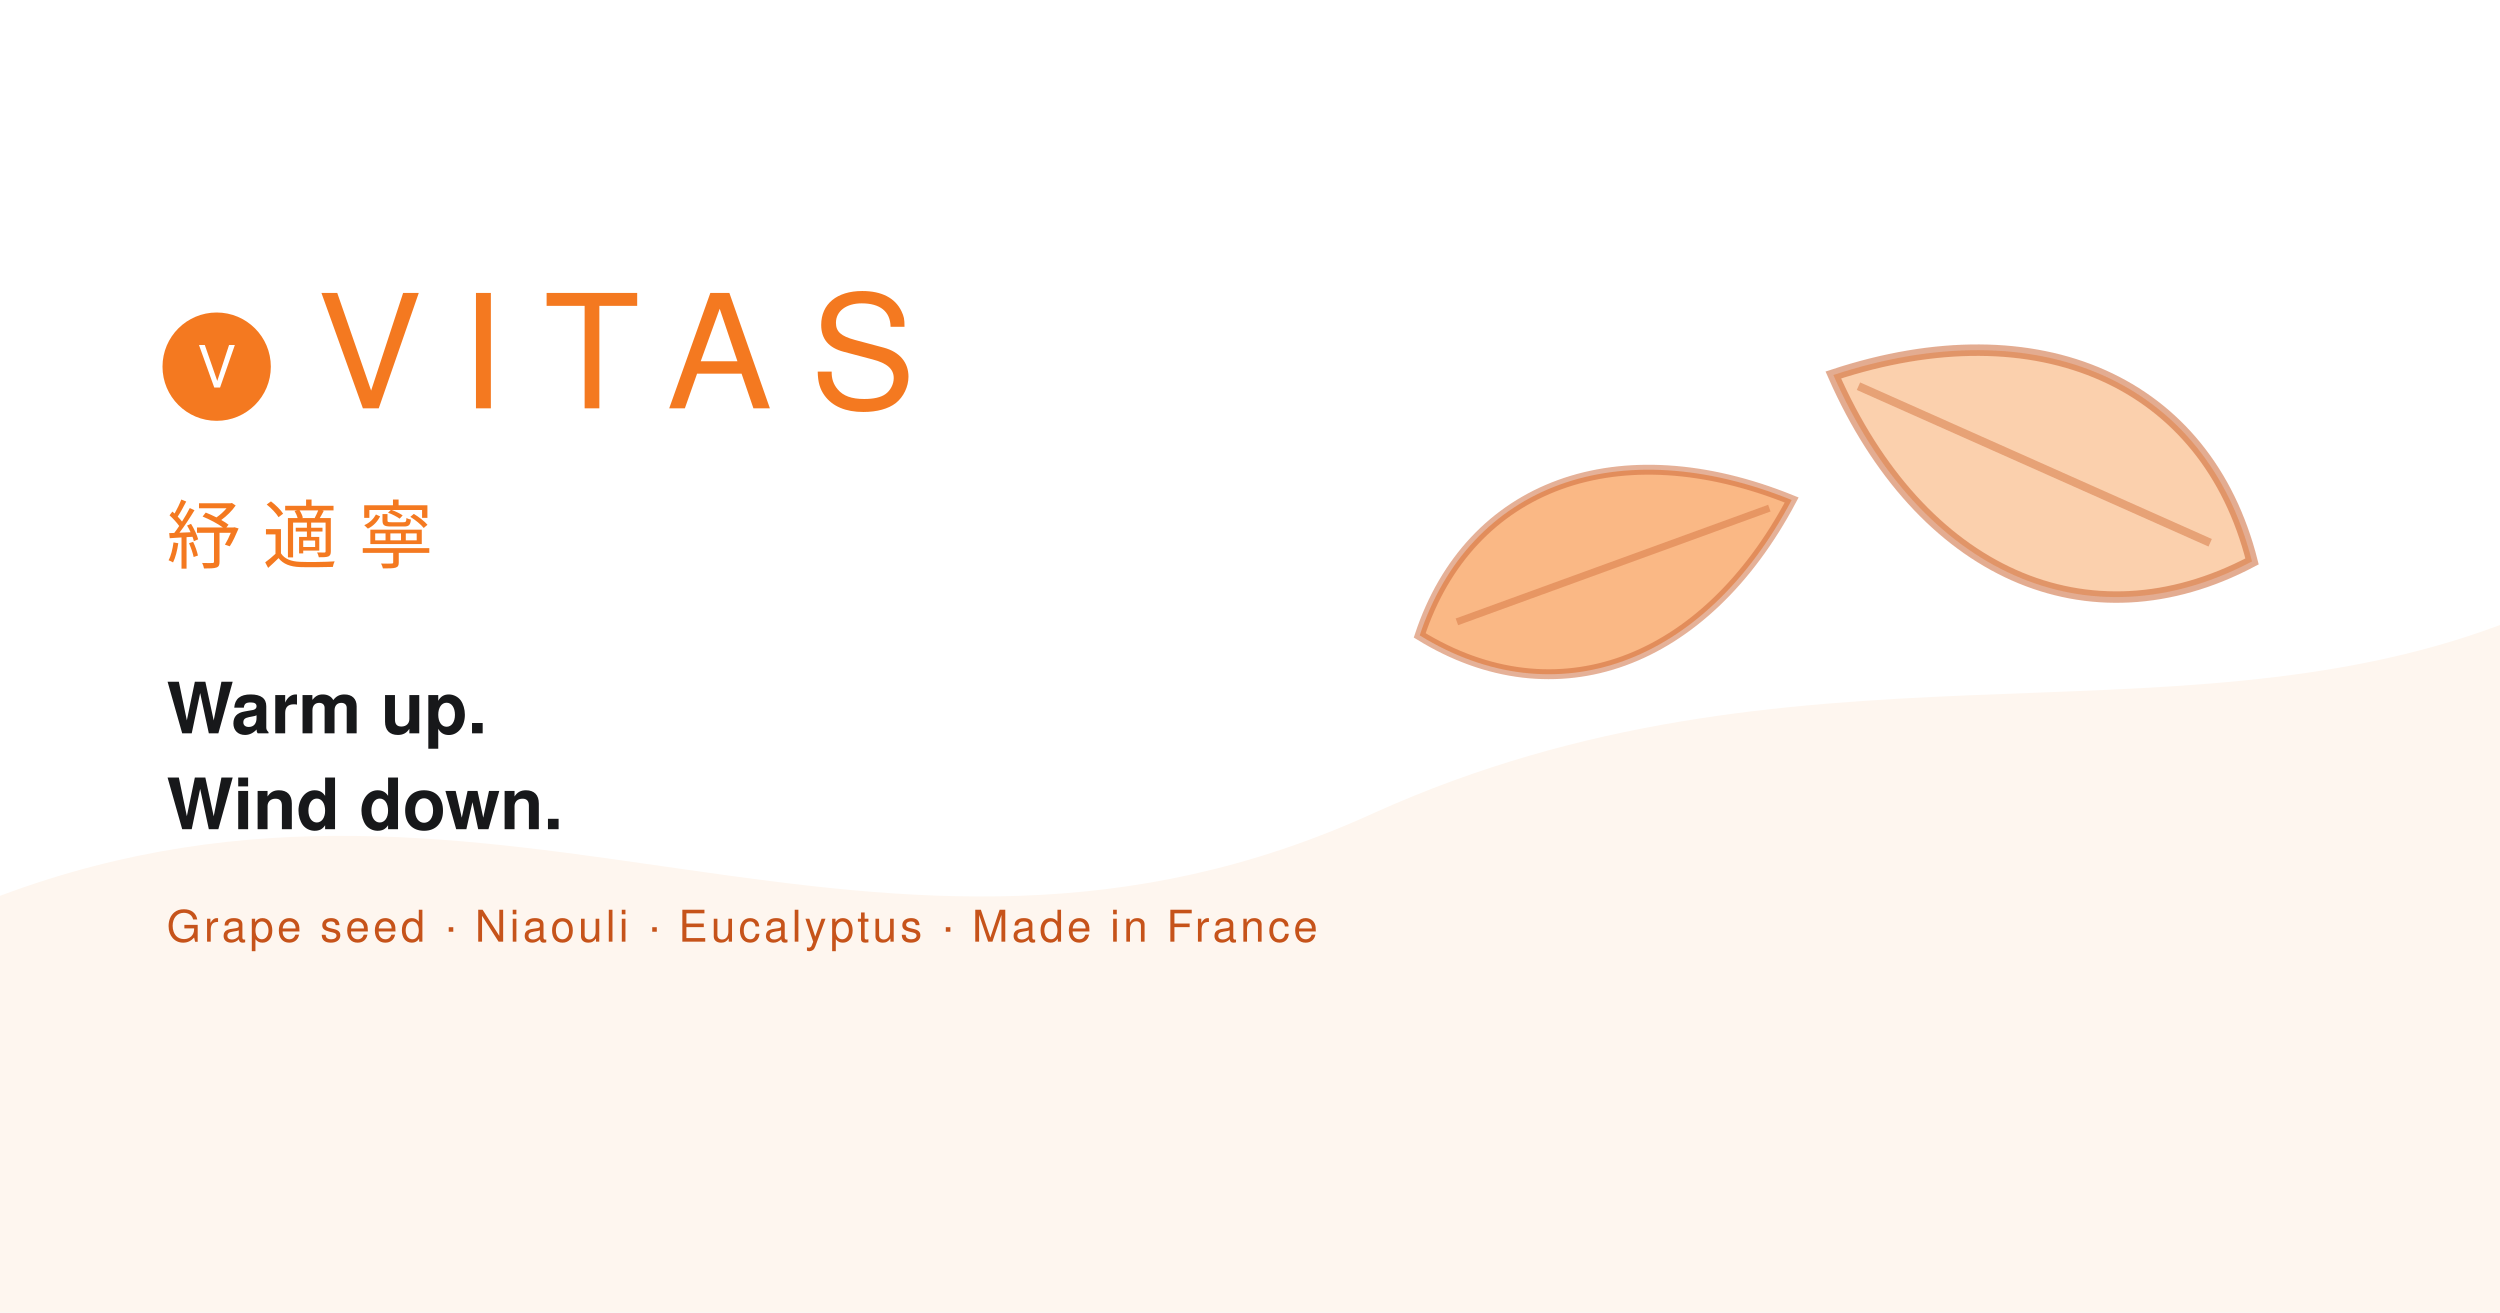
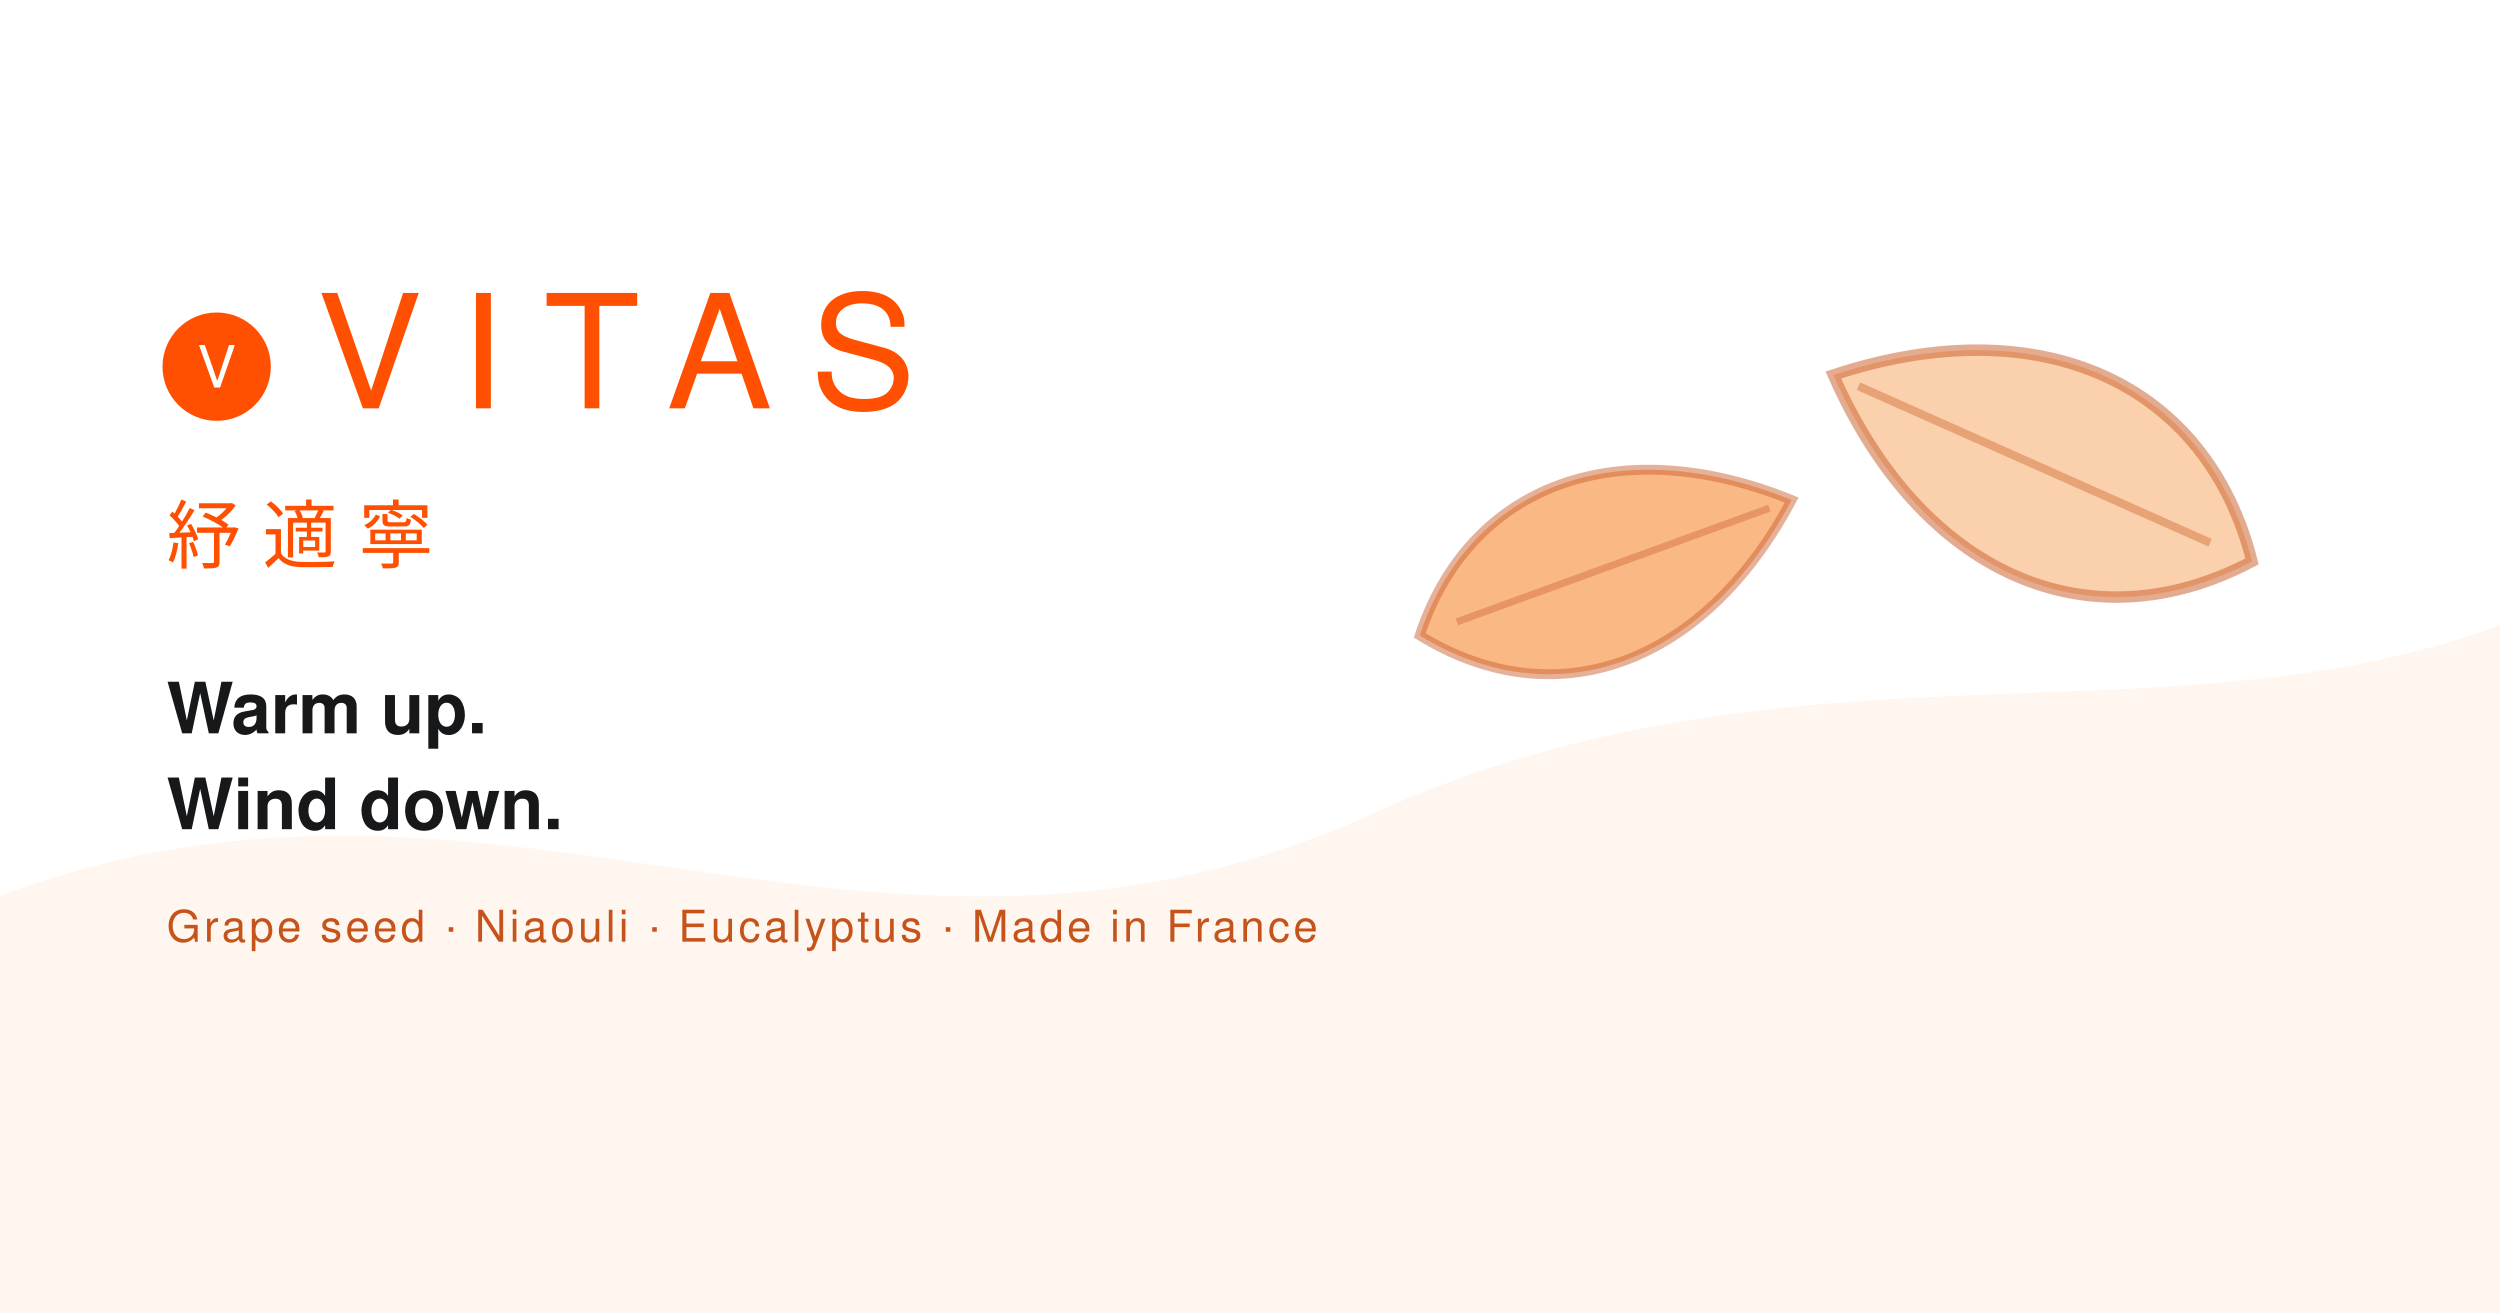
<svg xmlns="http://www.w3.org/2000/svg" viewBox="0 0 1200 630" width="1200" height="630" role="img">
  <rect width="1200" height="630" fill="#FFFFFF" />
  <path d="M0,430 C240,340 420,500 660,390 C860,300 1040,360 1200,300 L1200,630 L0,630 Z" fill="#FEF6EF" />
-   <circle cx="104" cy="176" r="26" fill="#F47920" />
+   <circle cx="104" cy="176" r="26" fill="#FE5000" />
  <text x="104" y="186" text-anchor="middle" font-family="Helvetica, Arial, sans-serif" font-size="28" font-weight="500" fill="#FFFFFF">V</text>
-   <text x="152" y="196" font-family="Helvetica, Arial, sans-serif" font-size="76" font-weight="300" letter-spacing="20" fill="#F47920">VITAS</text>
-   <text x="80" y="270" font-family="'Noto Sans HK', sans-serif" font-size="36" letter-spacing="10" fill="#F47920">紓適寧</text>
+   <text x="152" y="196" font-family="Helvetica, Arial, sans-serif" font-size="76" font-weight="300" letter-spacing="20" fill="#FE5000">VITAS</text>
+   <text x="80" y="270" font-family="'Noto Sans HK', sans-serif" font-size="36" letter-spacing="10" fill="#FE5000">紓適寧</text>
  <text x="80" y="352" font-family="Helvetica, Arial, sans-serif" font-size="34" font-weight="600" fill="#17181A">Warm up.</text>
  <text x="80" y="398" font-family="Helvetica, Arial, sans-serif" font-size="34" font-weight="600" fill="#17181A">Wind down.</text>
  <text x="80" y="452" font-family="Helvetica, Arial, sans-serif" font-size="21" letter-spacing="1.6" fill="#C6531A">Grape seed · Niaouli · Eucalyptus · Made in France</text>
  <g transform="translate(880 180) rotate(24)" opacity="0.95">
    <path d="M0,0 C77,-70 165,-70 220,0 C165,70 77,70 0,0 Z" fill="#FBCEA9" stroke="#C6531A" stroke-width="5.5" stroke-opacity="0.5" />
    <path d="M13.2,0 L198,0" stroke="#C6531A" stroke-width="3.96" stroke-opacity="0.4" fill="none" />
  </g>
  <g transform="translate(860 240) rotate(160)" opacity="0.9">
    <path d="M0,0 C66.5,-60 142.5,-60 190,0 C142.5,60 66.5,60 0,0 Z" fill="#F9B078" stroke="#C6531A" stroke-width="4.75" stroke-opacity="0.5" />
    <path d="M11.4,0 L171,0" stroke="#C6531A" stroke-width="3.42" stroke-opacity="0.4" fill="none" />
  </g>
</svg>
